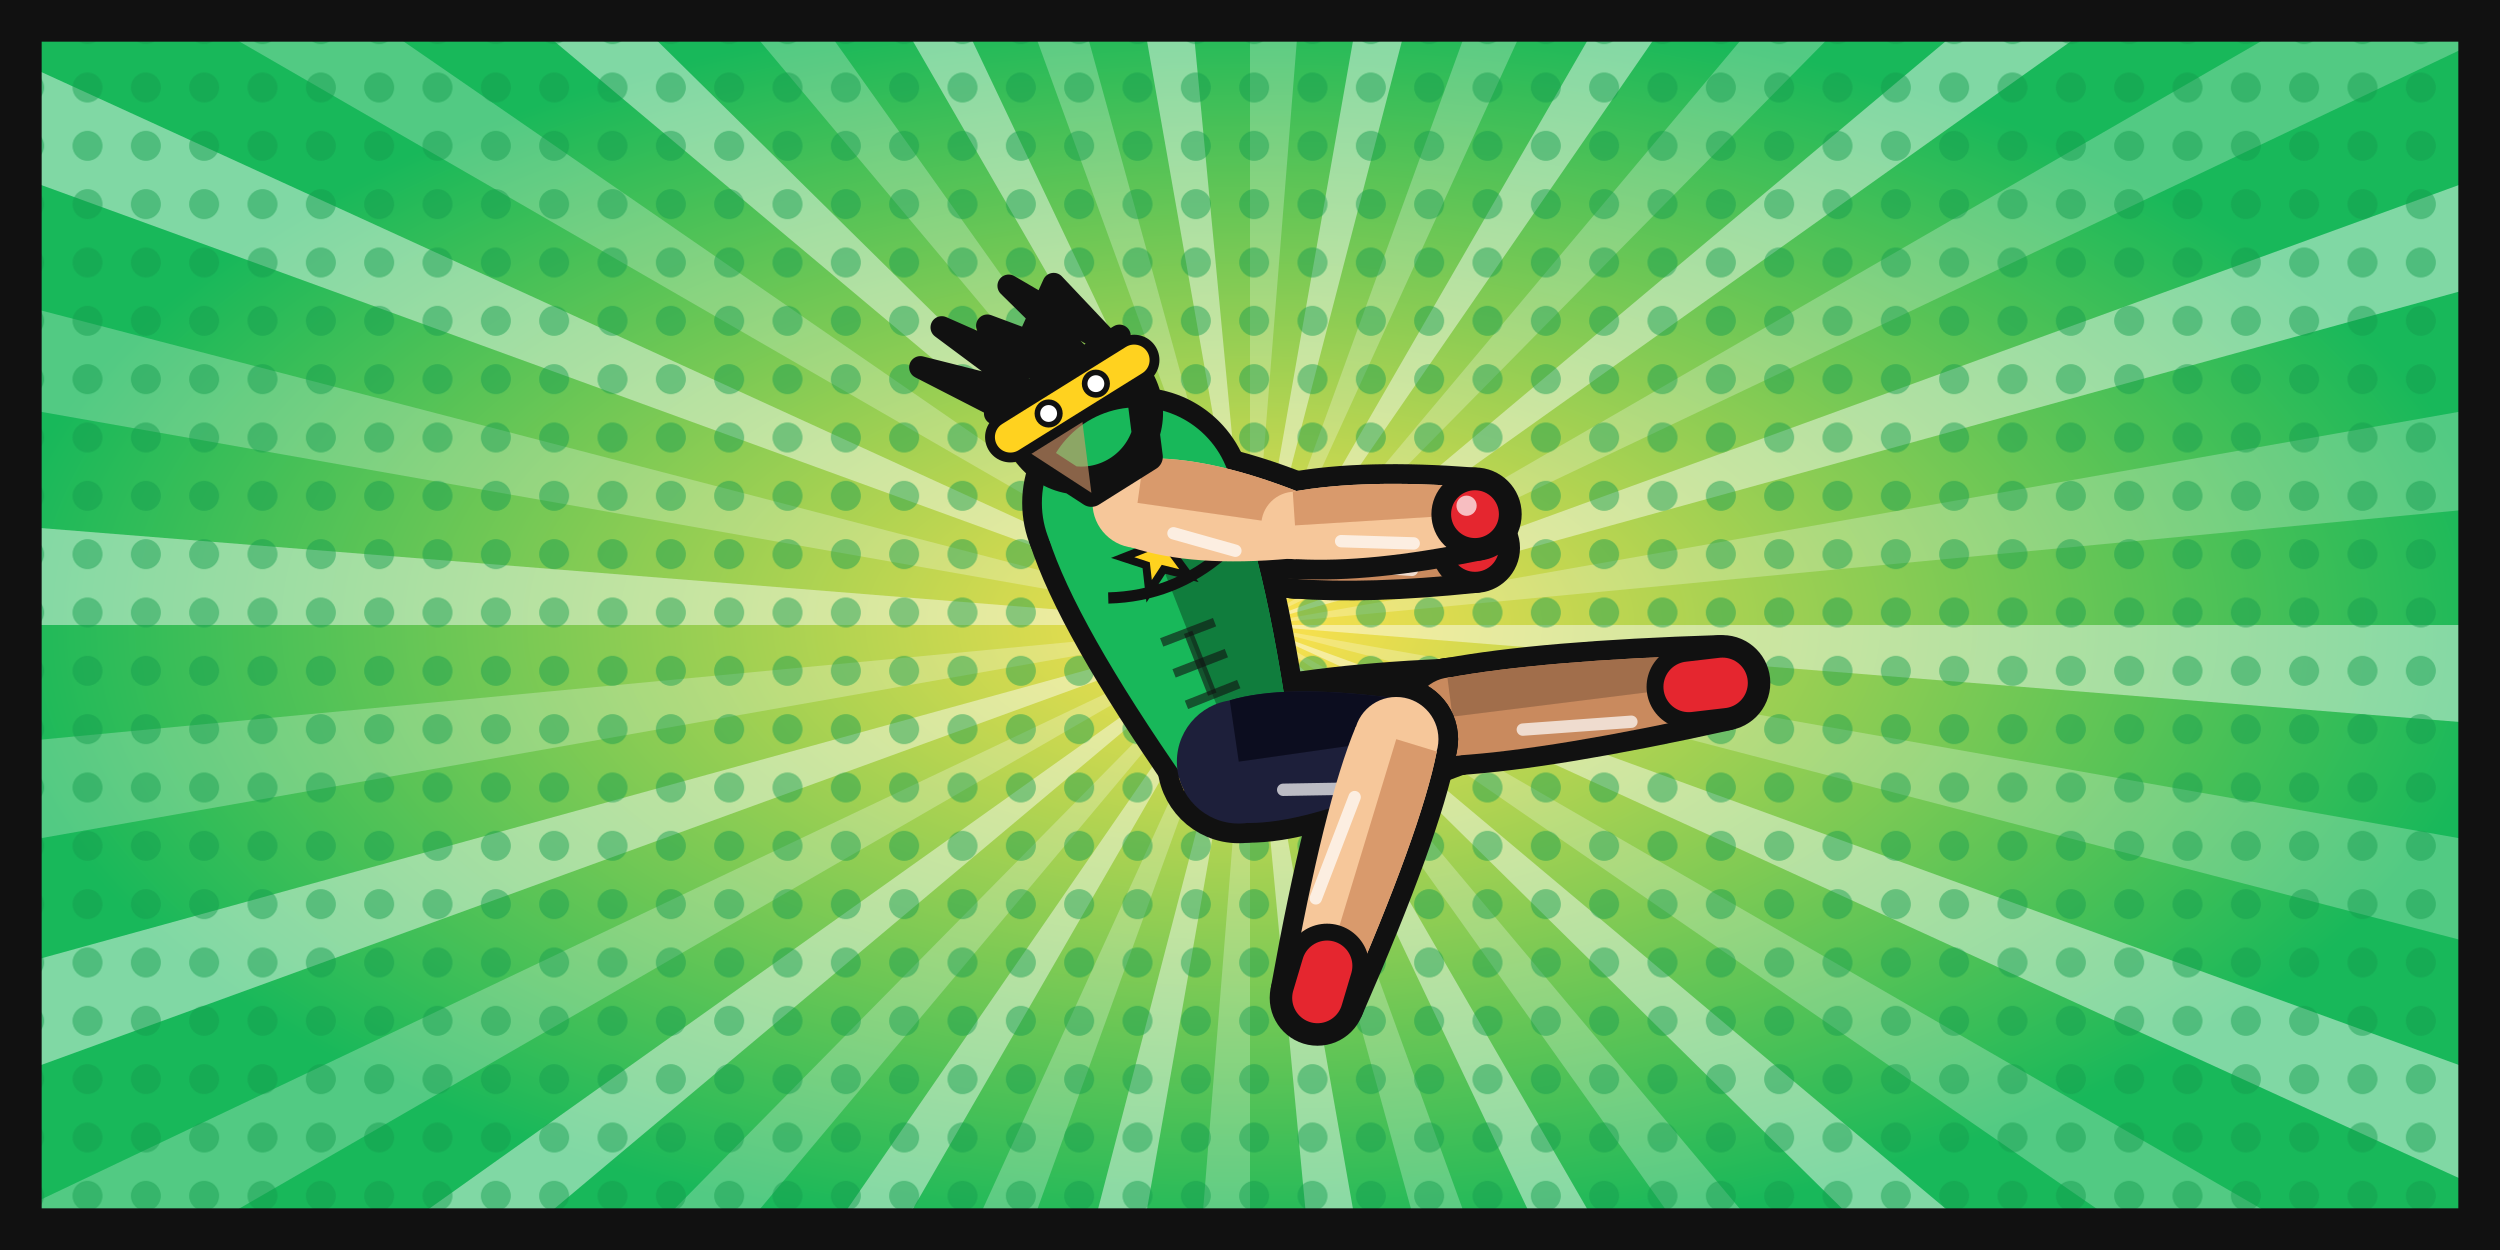
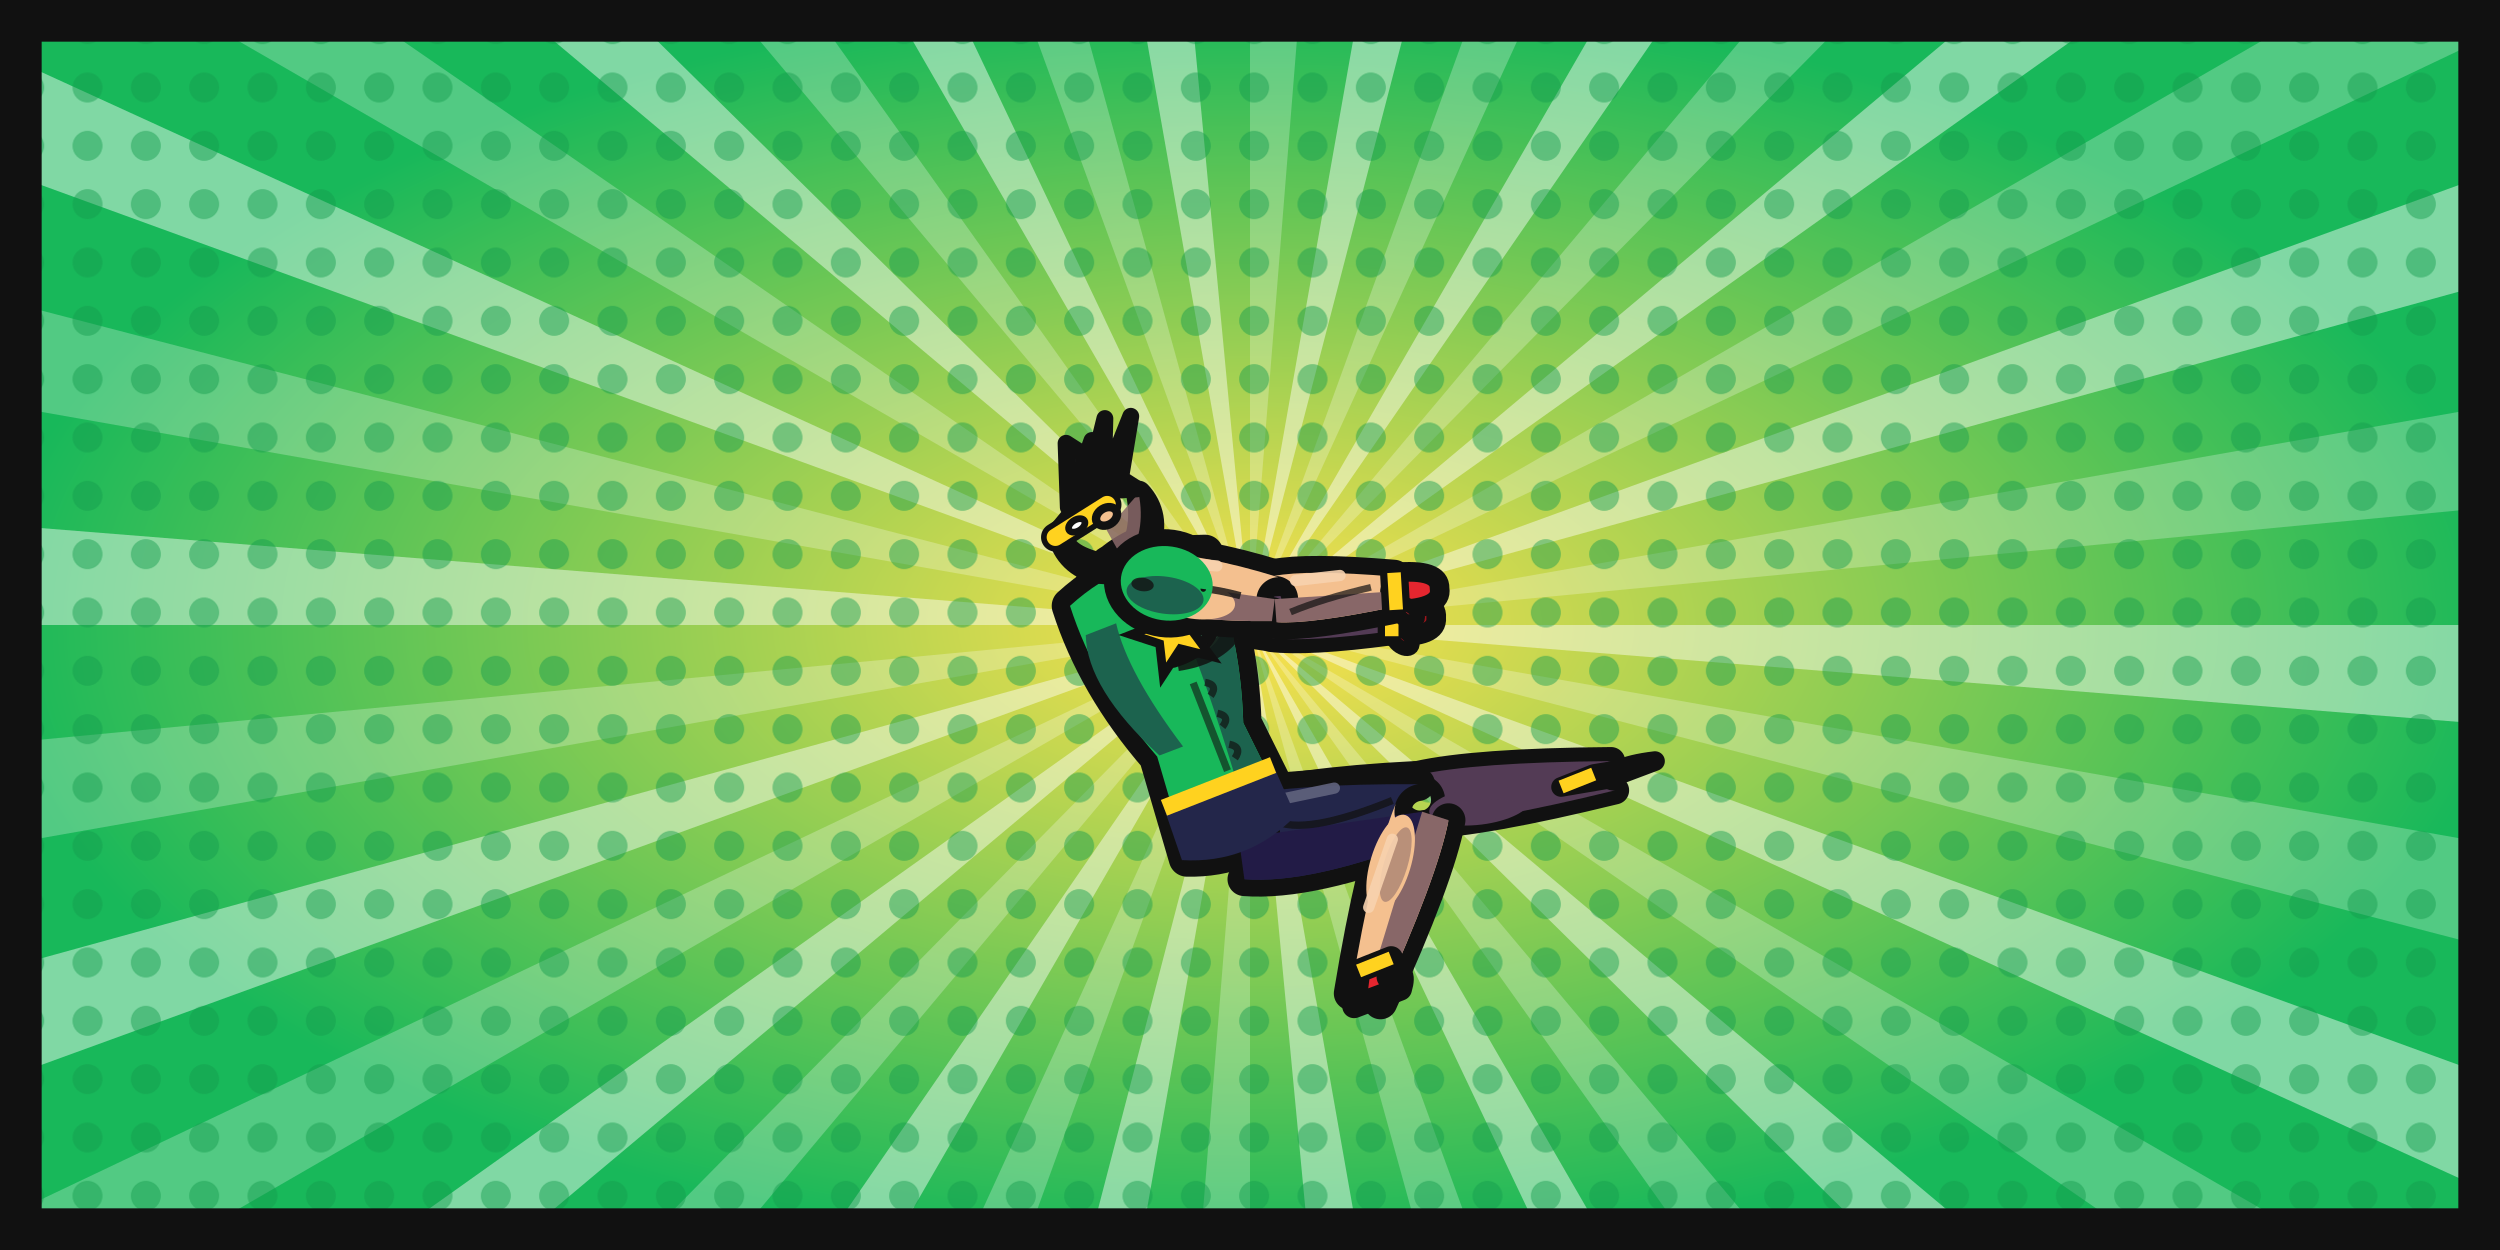
<svg xmlns="http://www.w3.org/2000/svg" viewBox="0 0 600 300" role="img" aria-label="Captain Rep legs pose">
  <defs>
    <pattern id="hd" width="14" height="14" patternUnits="userSpaceOnUse">
      <circle cx="7" cy="7" r="3.6" fill="#149c4d" opacity=".45" />
    </pattern>
    <radialGradient id="rg">
      <stop offset="0" stop-color="#ffe14d" />
      <stop offset="1" stop-color="#18b85a" />
    </radialGradient>
  </defs>
  <rect width="600" height="300" fill="url(#rg)" />
  <polygon points="300,150 1700,150 1695.522,261.881" fill="#fff" opacity="0.45" />
  <polygon points="300,150 1678.731,393.107 1654.893,502.511" fill="#fff" opacity="0.25" />
  <polygon points="300,150 1615.57,628.828 1573.097,732.43" fill="#fff" opacity="0.45" />
  <polygon points="300,150 1512.436,850 1452.618,944.653" fill="#fff" opacity="0.25" />
  <polygon points="300,150 1372.462,1049.903 1297.117,1132.73" fill="#fff" opacity="0.45" />
  <polygon points="300,150 1199.903,1222.462 1111.319,1290.948" fill="#fff" opacity="0.25" />
  <polygon points="300,150 1000,1362.436 900.87,1414.498" fill="#fff" opacity="0.45" />
  <polygon points="300,150 778.828,1465.57 672.163,1499.628" fill="#fff" opacity="0.25" />
  <polygon points="300,150 543.107,1528.731 432.149,1543.749" fill="#fff" opacity="0.45" />
  <polygon points="300,150 300,1550 188.119,1545.522" fill="#fff" opacity="0.25" />
  <polygon points="300,150 56.893,1528.731 -52.511,1504.893" fill="#fff" opacity="0.45" />
  <polygon points="300,150 -178.828,1465.57 -282.43,1423.097" fill="#fff" opacity="0.25" />
  <polygon points="300,150 -400,1362.436 -494.653,1302.618" fill="#fff" opacity="0.45" />
  <polygon points="300,150 -599.903,1222.462 -682.73,1147.117" fill="#fff" opacity="0.25" />
  <polygon points="300,150 -772.462,1049.903 -840.948,961.319" fill="#fff" opacity="0.45" />
  <polygon points="300,150 -912.436,850 -964.498,750.87" fill="#fff" opacity="0.25" />
  <polygon points="300,150 -1015.57,628.828 -1049.628,522.163" fill="#fff" opacity="0.45" />
  <polygon points="300,150 -1078.731,393.107 -1093.749,282.149" fill="#fff" opacity="0.25" />
  <polygon points="300,150 -1100,150 -1095.522,38.119" fill="#fff" opacity="0.45" />
  <polygon points="300,150 -1078.731,-93.107 -1054.893,-202.511" fill="#fff" opacity="0.25" />
  <polygon points="300,150 -1015.57,-328.828 -973.097,-432.43" fill="#fff" opacity="0.45" />
  <polygon points="300,150 -912.436,-550 -852.618,-644.653" fill="#fff" opacity="0.25" />
  <polygon points="300,150 -772.462,-749.903 -697.117,-832.73" fill="#fff" opacity="0.45" />
  <polygon points="300,150 -599.903,-922.462 -511.319,-990.948" fill="#fff" opacity="0.25" />
  <polygon points="300,150 -400,-1062.436 -300.87,-1114.498" fill="#fff" opacity="0.45" />
  <polygon points="300,150 -178.828,-1165.57 -72.163,-1199.628" fill="#fff" opacity="0.25" />
  <polygon points="300,150 56.893,-1228.731 167.851,-1243.749" fill="#fff" opacity="0.45" />
  <polygon points="300,150 300,-1250 411.881,-1245.522" fill="#fff" opacity="0.25" />
  <polygon points="300,150 543.107,-1228.731 652.511,-1204.893" fill="#fff" opacity="0.45" />
  <polygon points="300,150 778.828,-1165.57 882.43,-1123.097" fill="#fff" opacity="0.25" />
  <polygon points="300,150 1000,-1062.436 1094.653,-1002.618" fill="#fff" opacity="0.45" />
  <polygon points="300,150 1199.903,-922.462 1282.73,-847.117" fill="#fff" opacity="0.25" />
  <polygon points="300,150 1372.462,-749.903 1440.948,-661.319" fill="#fff" opacity="0.45" />
  <polygon points="300,150 1512.436,-550 1564.498,-450.87" fill="#fff" opacity="0.25" />
  <polygon points="300,150 1615.57,-328.828 1649.628,-222.163" fill="#fff" opacity="0.45" />
  <polygon points="300,150 1678.731,-93.107 1693.749,17.851" fill="#fff" opacity="0.25" />
  <rect width="600" height="300" fill="url(#hd)" />
  <g transform="translate(165 10) scale(1.35)">
-     <g fill="#111" stroke="#111" stroke-width="7" stroke-linejoin="round">
-       <path d="M100.1 137.8 Q113.6 136.0 137.4 126.8 L134.6 113.2 Q109.0 114.4 95.9 118.2 Z" />
-       <circle cx="98.0" cy="128.0" r="10.0" />
-       <circle cx="136.0" cy="120.0" r="7.0" />
+     <path d="M99.4 148.3 Q110.9 146.9 131.1 139.1 A4.4 4.4 0 0 1 129.3 130.4 Q107.7 131.5 96.6 134.8 A6.9 6.9 0 0 1 99.4 148.3Z" fill="none" stroke="#111" stroke-width="5" stroke-linejoin="round" />
+     <path d="M99.4 148.3 Q110.9 146.9 131.1 139.1 A4.4 4.4 0 0 1 129.3 130.4 Q107.7 131.5 96.6 134.8 A6.9 6.9 0 0 1 99.4 148.3Z" fill="#211645" />
+     <path d="M130.8 139.2 Q141.2 138.9 164.9 133.1 A2.6 2.6 0 0 1 164.2 127.9 Q139.8 128.1 129.7 130.4 A4.4 4.4 0 0 1 130.8 139.2Z" fill="none" stroke="#111" stroke-width="5" stroke-linejoin="round" />
+     <path d="M130.8 139.2 Q141.2 138.9 164.9 133.1 A2.6 2.6 0 0 1 164.2 127.9 Q139.8 128.1 129.7 130.4 A4.4 4.4 0 0 1 130.8 139.2Z" fill="#533b55" />
+     <ellipse cx="140.8" cy="135.9" rx="9.0" ry="3.3" transform="rotate(-7.1 140.8 135.9)" fill="#533b55" />
+     <ellipse cx="140.9" cy="136.7" rx="6.9" ry="1.9" transform="rotate(-7.1 140.9 136.7)" fill="#533b55" opacity=".55" />
+     <path d="M78.8 99.9 Q88.4 103.8 102.8 105.8 A3.6 3.6 0 0 1 104.7 98.9 Q91.5 93.0 81.2 91.3 A4.4 4.4 0 0 1 78.8 99.9Z" fill="none" stroke="#111" stroke-width="5" stroke-linejoin="round" />
+     <path d="M78.8 99.9 Q88.4 103.8 102.8 105.8 A3.6 3.6 0 0 1 104.7 98.9 Q91.5 93.0 81.2 91.3 A4.4 4.4 0 0 1 78.8 99.9Z" fill="#533b55" />
+     <ellipse cx="89.4" cy="100.3" rx="7.4" ry="3.1" transform="rotate(15.9 89.4 100.3)" fill="#533b55" />
+     <path d="M86.9 98.4 Q90.1 97.9 97.7 100.9" stroke="#111" stroke-width="1.3" fill="none" opacity=".8" />
+     <path d="M103.7 106.0 Q110.2 106.8 125.2 104.8 A2.5 2.5 0 0 1 125.2 99.9 Q110.2 97.9 103.7 98.7 A3.6 3.6 0 0 1 103.7 106.0Z" fill="none" stroke="#111" stroke-width="5" stroke-linejoin="round" />
+     <path d="M103.7 106.0 Q110.2 106.8 125.2 104.8 A2.5 2.5 0 0 1 125.2 99.9 Q110.2 97.9 103.7 98.7 A3.6 3.6 0 0 1 103.7 106.0Z" fill="#533b55" />
+     <path d="M155.3 132.5 L163.5 131.1 L172.0 127.9 Q167.7 128.4 165.4 129.5 L161.1 130.2Z" fill="#a3141b" stroke="#111" stroke-width="3.5" stroke-linejoin="round" />
+     <path d="M163.5 131.1 L172.0 127.9" stroke="#111" stroke-width="3" />
+     <path d="M155.3 132.5 L161.1 130.2" stroke="#ffd21f" stroke-width="2.4" />
+     <path d="M125.2 105.7 Q133.4 106.0 133.1 102.4 Q133.4 98.7 125.2 99.1Z" fill="#a3141b" stroke="#111" stroke-width="3.5" stroke-linejoin="round" />
+     <ellipse cx="127.1" cy="106.3" rx="2.1" ry="1.3" transform="rotate(40.0 127.1 106.3)" fill="#a3141b" stroke="#111" stroke-width="2.5" />
+     <path d="M125.2 106.0 L125.2 98.7" stroke="#111" stroke-width="5" />
+     <path d="M125.2 105.7 L125.2 99.1" stroke="#ffd21f" stroke-width="2.4" />
+     <path d="M69.8 99.6 Q72.3 92.5 79.5 89.1 L74.4 92.3 Q81.5 88.9 90.2 91.6Z" fill="#1c634e" stroke="#111" stroke-width="5" stroke-linejoin="round" />
+     <path d="M99.0 148.9 Q110.8 149.8 131.3 141.8 A4.9 4.9 0 0 1 129.9 132.0 Q108.3 131.9 97.0 134.2 A7.4 7.4 0 0 1 99.0 148.9Z" fill="none" stroke="#111" stroke-width="6" stroke-linejoin="round" />
+     <path d="M125.9 135.5 Q121.9 145.1 117.9 169.2 A2.8 2.8 0 0 1 123.2 170.8 Q133.3 148.6 135.3 138.4 A4.9 4.9 0 0 1 125.9 135.5Z" fill="none" stroke="#111" stroke-width="6" stroke-linejoin="round" />
+     <path d="M68.0 100.3 Q72.5 114.4 83.5 127.1 L88.8 145.2 Q99.5 145.4 107.2 138.0 L98.8 121.1 Q98.3 104.3 92.0 90.9 Q78.2 91.0 68.0 100.3Z" fill="none" stroke="#111" stroke-width="6.5" stroke-linejoin="round" />
+     <path d="M99.0 148.9 Q110.8 149.8 131.3 141.8 A4.9 4.9 0 0 1 129.9 132.0 Q108.3 131.9 97.0 134.2 A7.4 7.4 0 0 1 99.0 148.9Z" fill="#23264a" />
+     <path d="M98.0 141.6 L99.0 148.9 Q110.8 149.8 131.3 141.8 L130.6 136.9 Z" fill="#221b46" />
+     <path d="M104.2 138.4 Q109.6 141.3 125.3 134.9" stroke="#111" stroke-width="1.3" fill="none" opacity=".75" />
+     <path d="M103.1 135.2 L115.0 132.7" stroke="#61637d" stroke-width="2" stroke-linecap="round" opacity=".9" />
+     <path d="M125.9 135.5 Q121.9 145.1 117.9 169.2 A2.8 2.8 0 0 1 123.2 170.8 Q133.3 148.6 135.3 138.4 A4.9 4.9 0 0 1 125.9 135.5Z" fill="#f4c08f" />
+     <path d="M130.6 136.9 L135.3 138.4 Q133.3 148.6 123.2 170.8 L120.5 170.0 Z" fill="#886768" />
+     <ellipse cx="125.0" cy="146.1" rx="9.0" ry="3.6" transform="rotate(106.9 125.0 146.1)" fill="#f4c08f" />
+     <ellipse cx="125.9" cy="146.3" rx="6.9" ry="2.1" transform="rotate(106.9 125.9 146.3)" fill="#886768" opacity=".55" />
+     <path d="M125.3 141.8 L121.1 153.9" stroke="#f7d2ae" stroke-width="2" stroke-linecap="round" opacity=".9" />
+     <path d="M68.0 100.3 Q72.5 114.4 83.5 127.1 L88.8 145.2 Q99.5 145.4 107.2 138.0 L98.8 121.1 Q98.3 104.3 92.0 90.9 Q78.2 91.0 68.0 100.3Z" fill="#18b85a" />
+     <path d="M70.8 105.5 Q71.0 115.0 83.9 126.9 L88.1 125.3 Q78.2 112.2 76.2 103.4Z" fill="#1c634e" />
+     <path d="M92.0 90.9 Q98.3 104.3 98.8 121.1 L107.2 138.0 L100.3 140.7 Q90.8 107.3 83.6 94.2Z" fill="#1c634e" />
+     <ellipse cx="89.0" cy="102.7" rx="6.4" ry="6.4" transform="rotate(68.6 89.0 102.7)" fill="#59cc88" opacity=".55" />
+     <path d="M92.8 94.8 Q96.9 107.0 86.4 110.1" stroke="#111" stroke-width="2.4" fill="none" stroke-linecap="round" />
+     <path d="M87.1 110.3 Q93.7 109.3 96.6 105.5" stroke="#111" stroke-width="3.2" fill="none" opacity=".85" />
+     <path d="M92.0 113.9 Q94.4 114.3 93.0 116.3" stroke="#111" stroke-width="1.3" fill="none" opacity=".7" />
+     <path d="M94.2 119.4 Q96.6 119.9 95.1 121.8" stroke="#111" stroke-width="1.3" fill="none" opacity=".7" />
+     <path d="M96.3 124.9 Q98.7 125.4 97.3 127.4" stroke="#111" stroke-width="1.3" fill="none" opacity=".7" />
+     <path d="M89.9 114.0 L96.0 129.6" stroke="#111" stroke-width="1.3" opacity=".6" />
+     <path d="M103.6 128.8 Q97.3 134.4 94.2 139.9" stroke="#111" stroke-width="1.6" fill="none" opacity=".7" />
+     <path d="M84.7 136.2 L87.9 145.5 Q99.8 146.2 108.1 137.6 L104.1 128.6Z" fill="#23264a" />
+     <path d="M84.7 136.2 L104.1 128.6" stroke="#ffd21f" stroke-width="3" />
+     <g transform="translate(86.4 104.8) rotate(-21.4) scale(1.2)">
+       <polygon points="0,-6 1.8,-1.8 6,-1.8 2.6,1 3.8,5.5 0,2.8 -3.8,5.5 -2.6,1 -6,-1.8 -1.8,-1.8" fill="#ffd21f" stroke="#111" stroke-width="1.3" />
    </g>
-     <g fill="#0c0d1f">
-       <path d="M100.1 137.8 Q113.6 136.0 137.4 126.8 L134.6 113.2 Q109.0 114.4 95.9 118.2 Z" />
-       <circle cx="98.0" cy="128.0" r="10.0" />
-       <circle cx="136.0" cy="120.0" r="7.0" />
-     </g>
-     <path d="M98.0 128.0 L136.0 120.0 L134.6 113.2 Q109.0 114.4 95.9 118.2 Z" fill="#000" />
-     <path d="M108.6 131.4 L124.1 129.3" stroke="#fff" stroke-width="2.2" stroke-linecap="round" opacity=".7" />
-     <g fill="#111" stroke="#111" stroke-width="7" stroke-linejoin="round">
-       <path d="M136.9 126.9 Q153.8 125.8 184.6 119.0 L183.4 109.0 Q151.8 110.0 135.1 113.1 Z" />
-       <circle cx="136.0" cy="120.0" r="7.0" />
-       <circle cx="184.0" cy="114.0" r="5.0" />
-     </g>
-     <g fill="#c98a5e">
-       <path d="M136.9 126.9 Q153.8 125.8 184.6 119.0 L183.4 109.0 Q151.8 110.0 135.1 113.1 Z" />
-       <circle cx="136.0" cy="120.0" r="7.0" />
-       <circle cx="184.0" cy="114.0" r="5.0" />
-     </g>
-     <path d="M136.0 120.0 L184.0 114.0 L183.4 109.0 Q151.8 110.0 135.1 113.1 Z" fill="#a16e4b" />
-     <path d="M148.5 122.3 L167.8 120.9" stroke="#fff" stroke-width="2.2" stroke-linecap="round" opacity=".7" />
-     <g fill="#111" stroke="#111" stroke-width="7" stroke-linejoin="round">
-       <path d="M78.1 88.7 Q88.9 93.4 106.5 95.3 L109.5 84.7 Q93.5 77.0 81.9 75.3 Z" />
-       <circle cx="80.0" cy="82.0" r="7.0" />
-       <circle cx="108.0" cy="90.0" r="5.5" />
-     </g>
-     <g fill="#c98a5e">
-       <path d="M78.1 88.7 Q88.9 93.4 106.5 95.3 L109.5 84.7 Q93.5 77.0 81.9 75.3 Z" />
-       <circle cx="80.0" cy="82.0" r="7.0" />
-       <circle cx="108.0" cy="90.0" r="5.5" />
-     </g>
-     <path d="M80.0 82.0 L108.0 90.0 L109.5 84.7 Q93.5 77.0 81.9 75.3 Z" fill="#a16e4b" />
-     <path d="M85.9 87.7 L96.8 92.1" stroke="#fff" stroke-width="2.2" stroke-linecap="round" opacity=".7" />
-     <g fill="#111" stroke="#111" stroke-width="7" stroke-linejoin="round">
-       <path d="M108.0 95.5 Q120.8 96.5 140.0 94.5 L140.0 85.5 Q120.8 83.5 108.0 84.5 Z" />
-       <circle cx="108.0" cy="90.0" r="5.5" />
-       <circle cx="140.0" cy="90.0" r="4.5" />
-     </g>
-     <g fill="#c98a5e">
-       <path d="M108.0 95.5 Q120.8 96.5 140.0 94.5 L140.0 85.5 Q120.8 83.5 108.0 84.5 Z" />
-       <circle cx="108.0" cy="90.0" r="5.5" />
-       <circle cx="140.0" cy="90.0" r="4.5" />
-     </g>
-     <path d="M108.0 90.0 L140.0 90.0 L140.0 85.5 Q120.8 83.5 108.0 84.5 Z" fill="#a16e4b" />
-     <path d="M116.0 93.0 L128.8 93.9" stroke="#fff" stroke-width="2.2" stroke-linecap="round" opacity=".7" />
-     <path d="M178.0 114.7 L184.0 114.0" stroke="#111" stroke-width="15" stroke-linecap="round" />
-     <path d="M178.0 114.7 L184.0 114.0" stroke="#e5262f" stroke-width="9" stroke-linecap="round" />
-     <circle cx="140.0" cy="90.0" r="6" fill="#e5262f" stroke="#111" stroke-width="3.5" />
-     <circle cx="138.5" cy="88.5" r="1.8" fill="#fff" opacity=".7" />
-     <path d="M64.2 88.2 Q69.0 103.3 88.7 131.6 L107.3 124.4 Q102.5 90.2 95.8 75.8 Z" fill="#111" stroke="#111" stroke-width="7" stroke-linejoin="round" />
-     <circle cx="80.0" cy="82.0" r="17" fill="#111" stroke="#111" stroke-width="7" />
-     <g fill="#111" stroke="#111" stroke-width="7" stroke-linejoin="round">
-       <path d="M99.6 138.9 Q109.6 139.0 127.1 131.4 L124.9 116.6 Q106.0 114.2 96.4 117.1 Z" />
-       <circle cx="98.0" cy="128.0" r="11.0" />
-       <circle cx="126.0" cy="124.0" r="7.5" />
-     </g>
-     <g fill="#111" stroke="#111" stroke-width="7" stroke-linejoin="round">
-       <path d="M118.8 121.8 Q113.2 135.2 107.2 168.5 L116.8 171.5 Q130.4 140.4 133.2 126.2 Z" />
-       <circle cx="126.0" cy="124.0" r="7.5" />
-       <circle cx="112.0" cy="170.0" r="5.0" />
-     </g>
-     <g fill="#111" stroke="#111" stroke-width="7" stroke-linejoin="round">
-       <path d="M78.9 89.9 Q89.8 93.5 107.2 91.9 L108.8 80.1 Q92.6 73.7 81.1 74.1 Z" />
-       <circle cx="80.0" cy="82.0" r="8.0" />
-       <circle cx="108.0" cy="86.0" r="6.0" />
-     </g>
-     <g fill="#111" stroke="#111" stroke-width="7" stroke-linejoin="round">
-       <path d="M108.4 92.0 Q121.3 92.7 140.3 88.8 L139.7 79.2 Q120.3 77.7 107.6 80.0 Z" />
-       <circle cx="108.0" cy="86.0" r="6.0" />
-       <circle cx="140.0" cy="84.0" r="4.8" />
-     </g>
-     <circle cx="80.0" cy="82.0" r="17" fill="#18b85a" />
-     <path d="M64.2 88.2 Q69.0 103.3 88.7 131.6 L107.3 124.4 Q102.5 90.2 95.8 75.8 Z" fill="#18b85a" />
-     <path d="M80.0 82.0 L98.0 128.0 L107.3 124.4 Q102.5 90.2 95.8 75.8 Z" fill="#107d3d" />
-     <path d="M74.8 98.9 Q86.5 98.6 95.3 90.9" stroke="#111" stroke-width="2" fill="none" />
-     <path d="M84.3 106.8 L93.7 103.2" stroke="#111" stroke-width="1.6" opacity=".6" />
-     <path d="M86.5 112.3 L95.8 108.7" stroke="#111" stroke-width="1.6" opacity=".6" />
-     <path d="M88.7 117.9 L98.0 114.2" stroke="#111" stroke-width="1.6" opacity=".6" />
-     <path d="M89.0 105.0 L93.3 116.0" stroke="#111" stroke-width="1.6" opacity=".6" />
-     <g transform="translate(83.6 91.2) rotate(-21.4)">
-       <polygon points="0,-6 1.8,-1.8 6,-1.8 2.6,1 3.8,5.5 0,2.8 -3.8,5.5 -2.6,1 -6,-1.8 -1.8,-1.8" fill="#ffd21f" stroke="#111" stroke-width="1.4" />
-     </g>
-     <path d="M87.8 132.0 L108.2 124.0" stroke="#111" stroke-width="5" />
-     <path d="M87.8 132.0 L108.2 124.0" stroke="#ffd21f" stroke-width="2.5" />
-     <g fill="#1d1f3a">
-       <path d="M99.6 138.9 Q109.6 139.0 127.1 131.4 L124.9 116.6 Q106.0 114.2 96.4 117.1 Z" />
-       <circle cx="98.0" cy="128.0" r="11.0" />
-       <circle cx="126.0" cy="124.0" r="7.5" />
-     </g>
-     <path d="M98.0 128.0 L126.0 124.0 L124.9 116.6 Q106.0 114.2 96.4 117.1 Z" fill="#0c0d1f" />
-     <path d="M105.9 133.0 L117.3 132.8" stroke="#fff" stroke-width="2.2" stroke-linecap="round" opacity=".7" />
-     <g fill="#f6c79a">
-       <path d="M118.8 121.8 Q113.2 135.2 107.2 168.5 L116.8 171.5 Q130.4 140.4 133.2 126.2 Z" />
-       <circle cx="126.0" cy="124.0" r="7.5" />
-       <circle cx="112.0" cy="170.0" r="5.0" />
-     </g>
-     <path d="M126.0 124.0 L112.0 170.0 L116.8 171.5 Q130.4 140.4 133.2 126.2 Z" fill="#d99a6c" />
-     <path d="M118.6 134.3 L111.7 152.3" stroke="#fff" stroke-width="2.2" stroke-linecap="round" opacity=".7" />
-     <g fill="#f6c79a">
-       <path d="M78.9 89.9 Q89.8 93.5 107.2 91.9 L108.8 80.1 Q92.6 73.7 81.1 74.1 Z" />
-       <circle cx="80.0" cy="82.0" r="8.0" />
-       <circle cx="108.0" cy="86.0" r="6.0" />
-     </g>
-     <path d="M80.0 82.0 L108.0 86.0 L108.8 80.1 Q92.6 73.7 81.1 74.1 Z" fill="#d99a6c" />
-     <path d="M86.4 87.4 L97.4 90.5" stroke="#fff" stroke-width="2.2" stroke-linecap="round" opacity=".7" />
-     <g fill="#f6c79a">
-       <path d="M108.4 92.0 Q121.3 92.7 140.3 88.8 L139.7 79.2 Q120.3 77.7 107.6 80.0 Z" />
-       <circle cx="108.0" cy="86.0" r="6.0" />
-       <circle cx="140.0" cy="84.0" r="4.8" />
-     </g>
-     <path d="M108.0 86.0 L140.0 84.0 L139.7 79.2 Q120.3 77.7 107.6 80.0 Z" fill="#d99a6c" />
-     <path d="M116.2 88.8 L129.1 89.2" stroke="#fff" stroke-width="2.2" stroke-linecap="round" opacity=".7" />
-     <path d="M113.7 164.3 L112.0 170.0" stroke="#111" stroke-width="15" stroke-linecap="round" />
-     <path d="M113.7 164.3 L112.0 170.0" stroke="#e5262f" stroke-width="9" stroke-linecap="round" />
-     <circle cx="140.0" cy="84.0" r="6" fill="#e5262f" stroke="#111" stroke-width="3.5" />
-     <circle cx="138.5" cy="82.5" r="1.8" fill="#fff" opacity=".7" />
-     <polygon points="76.8,52.3 57.0,65.9 41.4,57.9 61.6,63.0 45.2,50.8 66.3,60.1 53.3,50.5 71.0,57.1 57.1,43.4 75.6,54.2 65.1,43.1 54.7,66.1" fill="#1a1a1a" stroke="#111" stroke-width="4" stroke-linejoin="round" />
-     <path d="M80.2 59.6 A12 12 0 0 1 59.8 72.4 L71.8 80.2 L82.0 73.8 Z" fill="#f6c79a" stroke="#111" stroke-width="5" stroke-linejoin="round" />
-     <path d="M70.0 66.0 L71.8 80.2 L59.8 72.4Z" fill="#d99a6c" opacity=".6" />
-     <path d="M79.4 56.6 L57.4 70.3" stroke="#111" stroke-width="9" stroke-linecap="round" />
-     <path d="M79.4 56.6 L57.4 70.3" stroke="#ffd21f" stroke-width="5.5" stroke-linecap="round" />
-     <circle cx="72.6" cy="60.8" r="2" fill="#fff" stroke="#111" stroke-width="1" />
-     <circle cx="64.2" cy="66.1" r="2" fill="#fff" stroke="#111" stroke-width="1" />
+     <path d="M119.3 165.2 L118.5 171.5 L126.7 168.4 Q127.9 164.3 124.6 166.3 L125.1 162.9Z" fill="#e5262f" stroke="#111" stroke-width="4.2" stroke-linejoin="round" />
+     <path d="M118.5 171.5 L126.7 168.4" stroke="#111" stroke-width="3" />
+     <path d="M119.3 165.2 L125.1 162.9" stroke="#ffd21f" stroke-width="2.4" />
+     <path d="M66.6 88.8 A8.2 8.2 0 1 0 80.2 80.3 Q81.6 87.2 77.9 92.9 L75.3 93.5 Q67.6 92.1 66.6 88.8Z" fill="#f4c08f" stroke="#111" stroke-width="4.5" stroke-linejoin="round" />
+     <path d="M80.2 80.3 Q81.6 87.2 77.9 92.9 L74.5 86.8Z" fill="#886768" opacity=".85" />
+     <polygon points="65.5,87.1 77.1,76.9 78.8,66.6 73.9,78.9 74.2,67.0 70.8,80.8 71.9,70.9 67.7,82.8 67.3,71.4 79.9,79.5 71.3,80.1" fill="#141414" stroke="#111" stroke-width="3" stroke-linejoin="round" />
+     <path d="M65.4 88.1 L74.6 82.3" stroke="#111" stroke-width="5.1" stroke-linecap="round" />
+     <path d="M65.4 88.1 L74.6 82.3" stroke="#ffd21f" stroke-width="3.1" stroke-linecap="round" />
+     <ellipse cx="69.2" cy="86.0" rx="1.6" ry="1.0" transform="rotate(148.0 69.2 86.0)" fill="#fff" stroke="#111" stroke-width="1.2" />
+     <ellipse cx="74.5" cy="84.4" rx="1.5" ry="2.0" transform="rotate(-122.0 74.5 84.4)" fill="#f4c08f" stroke="#111" stroke-width="1.5" />
+     <path d="M72.1 91.4 l-1.7 1.1" stroke="#111" stroke-width="1.6" stroke-linecap="round" />
+     <path d="M79.3 100.5 Q89.4 103.2 103.9 103.0 A4.0 4.0 0 0 1 105.0 95.2 Q91.2 90.9 80.7 90.7 A4.9 4.9 0 0 1 79.3 100.5Z" fill="none" stroke="#111" stroke-width="6" stroke-linejoin="round" />
+     <path d="M104.7 103.2 Q110.7 103.6 126.0 100.4 A2.6 2.6 0 0 1 125.6 95.1 Q110.1 93.8 104.2 95.0 A4.1 4.1 0 0 1 104.7 103.2Z" fill="none" stroke="#111" stroke-width="6" stroke-linejoin="round" />
+     <ellipse cx="85.2" cy="96.3" rx="8.2" ry="6.6" transform="rotate(8.1 85.2 96.3)" fill="#111" stroke="#111" stroke-width="6" />
+     <path d="M79.3 100.5 Q89.4 103.2 103.9 103.0 A4.0 4.0 0 0 1 105.0 95.2 Q91.2 90.9 80.7 90.7 A4.9 4.9 0 0 1 79.3 100.5Z" fill="#f4c08f" />
+     <path d="M80.0 95.6 L79.3 100.5 Q89.4 103.2 103.9 103.0 L104.4 99.1 Z" fill="#886768" />
+     <ellipse cx="90.0" cy="99.2" rx="7.4" ry="3.4" transform="rotate(8.1 90.0 99.2)" fill="#f4c08f" />
+     <path d="M87.2 97.6 Q90.4 96.4 98.3 98.5" stroke="#111" stroke-width="1.3" fill="none" opacity=".8" />
+     <path d="M84.9 92.4 L94.1 93.2" stroke="#f7d2ae" stroke-width="2" stroke-linecap="round" opacity=".9" />
+     <path d="M104.7 103.2 Q110.7 103.6 126.0 100.4 A2.6 2.6 0 0 1 125.6 95.1 Q110.1 93.8 104.2 95.0 A4.1 4.1 0 0 1 104.7 103.2Z" fill="#f4c08f" />
+     <path d="M104.4 99.1 L104.7 103.2 Q110.7 103.6 126.0 100.4 L125.8 97.7 Z" fill="#886768" />
+     <path d="M107.2 101.4 Q113.0 99.0 121.5 97.0" stroke="#111" stroke-width="1.2" fill="none" opacity=".7" />
+     <path d="M108.1 95.8 L116.0 94.9" stroke="#f7d2ae" stroke-width="2" stroke-linecap="round" opacity=".9" />
+     <ellipse cx="85.2" cy="96.3" rx="8.2" ry="6.6" transform="rotate(8.1 85.2 96.3)" fill="#18b85a" />
+     <ellipse cx="84.9" cy="98.4" rx="6.9" ry="3.3" transform="rotate(8.1 84.9 98.4)" fill="#1c634e" />
+     <path d="M91.7 97.3 q-0.4 3.0 0 0" stroke="#111" />
+     <ellipse cx="80.9" cy="96.5" rx="2.0" ry="1.2" transform="rotate(8.1 80.9 96.5)" fill="#111" opacity=".8" />
+     <path d="M126.0 101.0 Q134.3 100.8 133.7 97.2 Q133.8 93.6 125.6 94.4Z" fill="#e5262f" stroke="#111" stroke-width="3.5" stroke-linejoin="round" />
+     <ellipse cx="128.0" cy="101.6" rx="2.1" ry="1.3" transform="rotate(36.4 128.0 101.6)" fill="#e5262f" stroke="#111" stroke-width="2.5" />
+     <path d="M126.0 101.4 L125.6 94.1" stroke="#111" stroke-width="5" />
+     <path d="M126.0 101.0 L125.6 94.4" stroke="#ffd21f" stroke-width="2.4" />
  </g>
  <rect x="5" y="5" width="590" height="290" fill="none" stroke="#111" stroke-width="10" />
</svg>
